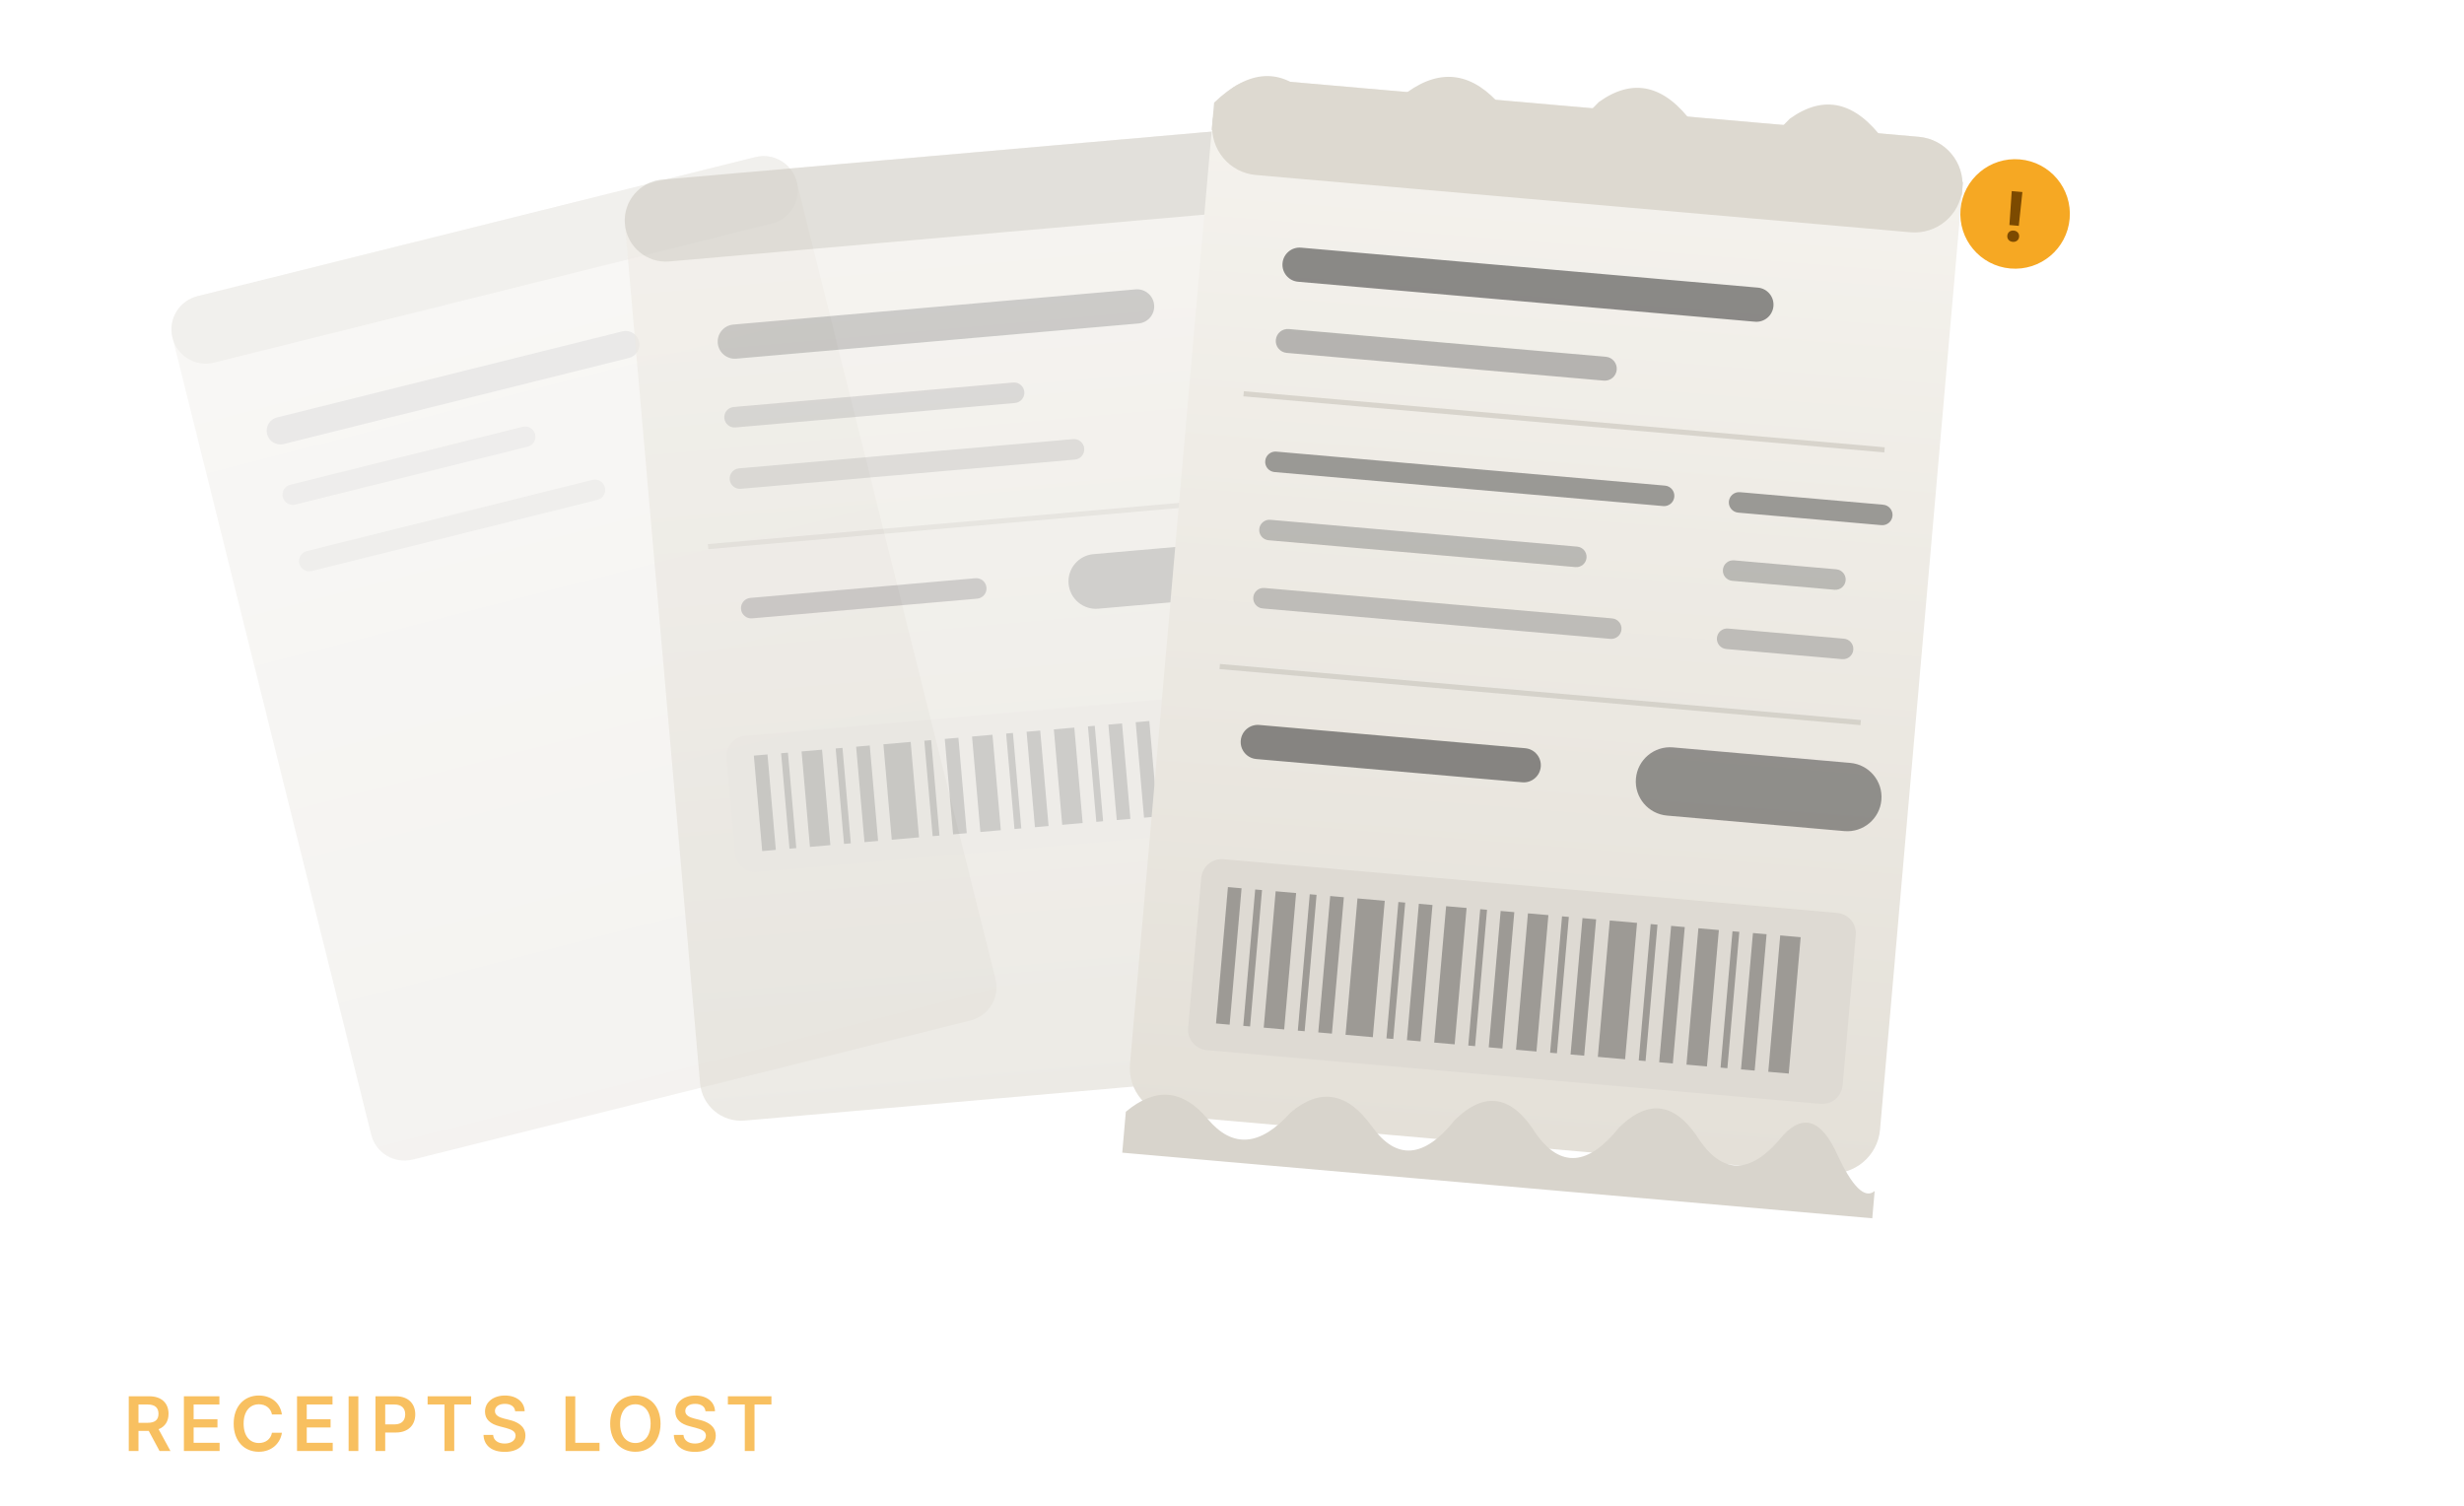
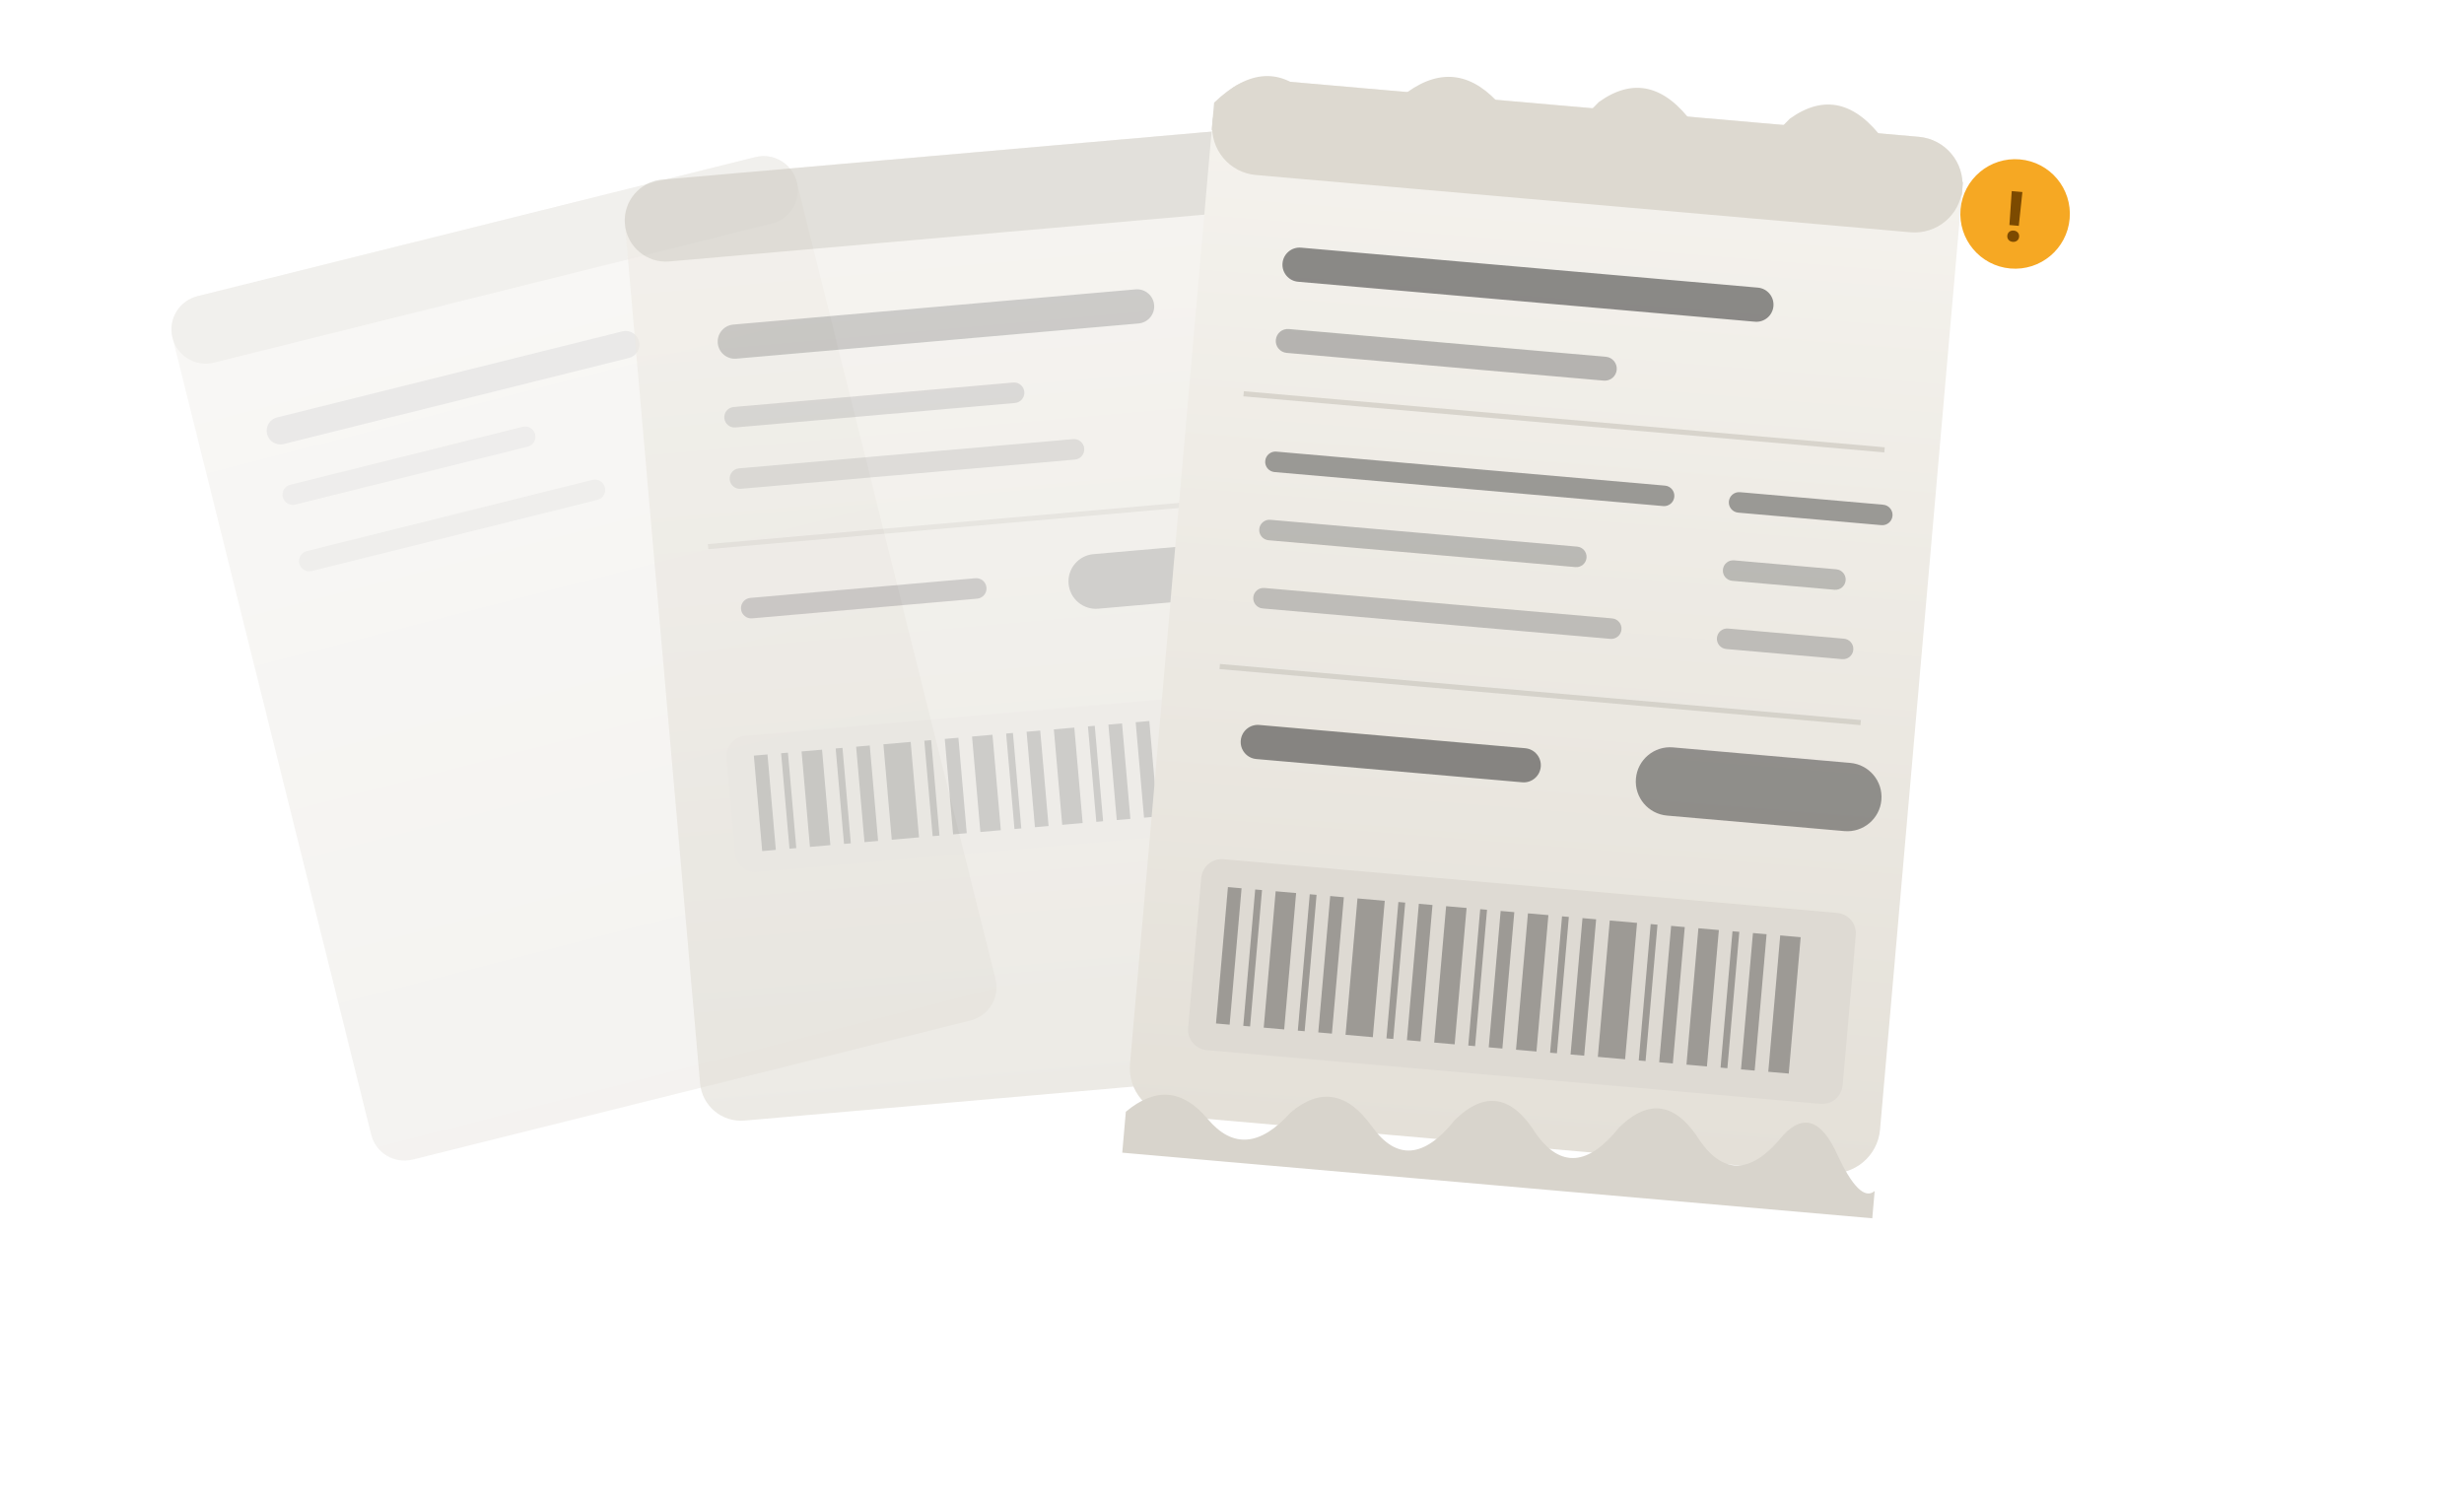
<svg xmlns="http://www.w3.org/2000/svg" viewBox="0 0 360 220" width="100%" height="100%">
  <defs>
    <linearGradient id="p1" x1="0" y1="0" x2="0" y2="1">
      <stop offset="0%" stop-color="#F5F3EE" />
      <stop offset="100%" stop-color="#E4E0D8" />
    </linearGradient>
    <linearGradient id="p2" x1="0" y1="0" x2="0" y2="1">
      <stop offset="0%" stop-color="#EFECE5" />
      <stop offset="100%" stop-color="#DDD9D0" />
    </linearGradient>
    <linearGradient id="p3" x1="0" y1="0" x2="0" y2="1">
      <stop offset="0%" stop-color="#E8E4DC" />
      <stop offset="100%" stop-color="#D6D2CA" />
    </linearGradient>
  </defs>
  <g transform="rotate(-14,95,135)" opacity="0.28">
    <rect x="48" y="30" width="94" height="130" rx="5" fill="url(#p3)" />
    <rect x="48" y="30" width="94" height="10" rx="5" fill="#CCC8BE" />
    <rect x="58" y="50" width="56" height="4" rx="2" fill="#555" opacity="0.35" />
    <rect x="58" y="60" width="38" height="3" rx="1.5" fill="#777" opacity="0.3" />
    <rect x="58" y="70" width="46" height="3" rx="1.5" fill="#777" opacity="0.28" />
  </g>
  <g transform="rotate(-5,150,130)" opacity="0.55">
    <rect x="100" y="22" width="100" height="138" rx="6" fill="url(#p2)" />
    <rect x="100" y="22" width="100" height="12" rx="6" fill="#CBC7BE" />
    <rect x="112" y="44" width="64" height="5" rx="2.5" fill="#333" opacity="0.4" />
    <rect x="112" y="56" width="44" height="3" rx="1.5" fill="#666" opacity="0.35" />
    <rect x="112" y="65" width="52" height="3" rx="1.5" fill="#666" opacity="0.3" />
    <line x1="108" y1="76" x2="192" y2="76" stroke="#BFBBB2" stroke-width="0.75" opacity="0.5" />
    <rect x="112" y="84" width="36" height="3" rx="1.5" fill="#444" opacity="0.4" />
    <rect x="160" y="82" width="28" height="8" rx="4" fill="#444" opacity="0.38" />
    <rect x="108" y="104" width="76" height="20" rx="3" fill="#E0DDD6" />
    <g fill="#333" opacity="0.35">
      <rect x="112" y="107" width="2" height="14" />
      <rect x="116" y="107" width="1" height="14" />
      <rect x="119" y="107" width="3" height="14" />
      <rect x="124" y="107" width="1" height="14" />
      <rect x="127" y="107" width="2" height="14" />
      <rect x="131" y="107" width="4" height="14" />
      <rect x="137" y="107" width="1" height="14" />
      <rect x="140" y="107" width="2" height="14" />
      <rect x="144" y="107" width="3" height="14" />
      <rect x="149" y="107" width="1" height="14" />
      <rect x="152" y="107" width="2" height="14" />
      <rect x="156" y="107" width="3" height="14" />
      <rect x="161" y="107" width="1" height="14" />
      <rect x="164" y="107" width="2" height="14" />
      <rect x="168" y="107" width="2" height="14" />
    </g>
  </g>
  <g transform="rotate(5,230,125)">
    <rect x="168" y="16" width="110" height="152" rx="7" fill="url(#p1)" />
    <path d="M168,20 Q175,12 182,18 Q189,24 196,16 Q203,10 210,17 Q217,24 224,15 Q231,9 238,17 Q245,24 252,15 Q259,9 266,17 Q273,24 278,22 L278,24 L168,24 Z" fill="#DDD9D0" />
    <rect x="168" y="16" width="110" height="14" rx="7" fill="#DDD9D0" />
    <rect x="180" y="40" width="72" height="5" rx="2.5" fill="#222" opacity="0.5" />
    <rect x="180" y="52" width="50" height="3.5" rx="1.75" fill="#555" opacity="0.38" />
    <line x1="176" y1="62" x2="270" y2="62" stroke="#BFBBB2" stroke-width="0.75" opacity="0.5" />
    <rect x="180" y="70" width="60" height="3" rx="1.5" fill="#333" opacity="0.45" />
    <rect x="248" y="70" width="24" height="3" rx="1.5" fill="#333" opacity="0.45" />
    <rect x="180" y="80" width="48" height="3" rx="1.5" fill="#666" opacity="0.38" />
    <rect x="248" y="80" width="18" height="3" rx="1.5" fill="#666" opacity="0.38" />
    <rect x="180" y="90" width="54" height="3" rx="1.5" fill="#666" opacity="0.35" />
    <rect x="248" y="90" width="20" height="3" rx="1.5" fill="#666" opacity="0.35" />
    <line x1="176" y1="102" x2="270" y2="102" stroke="#BFBBB2" stroke-width="0.75" opacity="0.5" />
    <rect x="180" y="110" width="44" height="5" rx="2.5" fill="#222" opacity="0.5" />
    <rect x="238" y="108" width="36" height="10" rx="5" fill="#222" opacity="0.45" />
    <rect x="176" y="130" width="96" height="28" rx="3" fill="#DEDAD3" />
    <g fill="#222" opacity="0.35">
      <rect x="180" y="134" width="2" height="20" />
      <rect x="184" y="134" width="1" height="20" />
      <rect x="187" y="134" width="3" height="20" />
      <rect x="192" y="134" width="1" height="20" />
      <rect x="195" y="134" width="2" height="20" />
      <rect x="199" y="134" width="4" height="20" />
      <rect x="205" y="134" width="1" height="20" />
      <rect x="208" y="134" width="2" height="20" />
      <rect x="212" y="134" width="3" height="20" />
      <rect x="217" y="134" width="1" height="20" />
      <rect x="220" y="134" width="2" height="20" />
      <rect x="224" y="134" width="3" height="20" />
      <rect x="229" y="134" width="1" height="20" />
      <rect x="232" y="134" width="2" height="20" />
      <rect x="236" y="134" width="4" height="20" />
      <rect x="242" y="134" width="1" height="20" />
      <rect x="245" y="134" width="2" height="20" />
      <rect x="249" y="134" width="3" height="20" />
      <rect x="254" y="134" width="1" height="20" />
      <rect x="257" y="134" width="2" height="20" />
      <rect x="261" y="134" width="3" height="20" />
    </g>
    <path d="M168,168 Q174,162 180,168 Q186,174 192,166 Q198,160 204,167 Q210,174 216,165 Q222,158 228,166 Q234,173 240,164 Q246,157 252,165 Q258,172 264,163 Q268,158 272,165 Q276,172 278,170 L278,174 L168,174 Z" fill="#D8D4CC" />
    <circle cx="286" cy="26" r="8" fill="#F59E0B" opacity="0.9" />
    <text x="286" y="30" text-anchor="middle" font-size="10" font-weight="700" fill="#7C4A00" font-family="-apple-system,sans-serif">!</text>
  </g>
-   <text x="18" y="212" font-size="11" fill="#F59E0B" opacity="0.65" font-family="-apple-system,sans-serif" font-weight="600" letter-spacing="0.08em">RECEIPTS LOST</text>
</svg>
